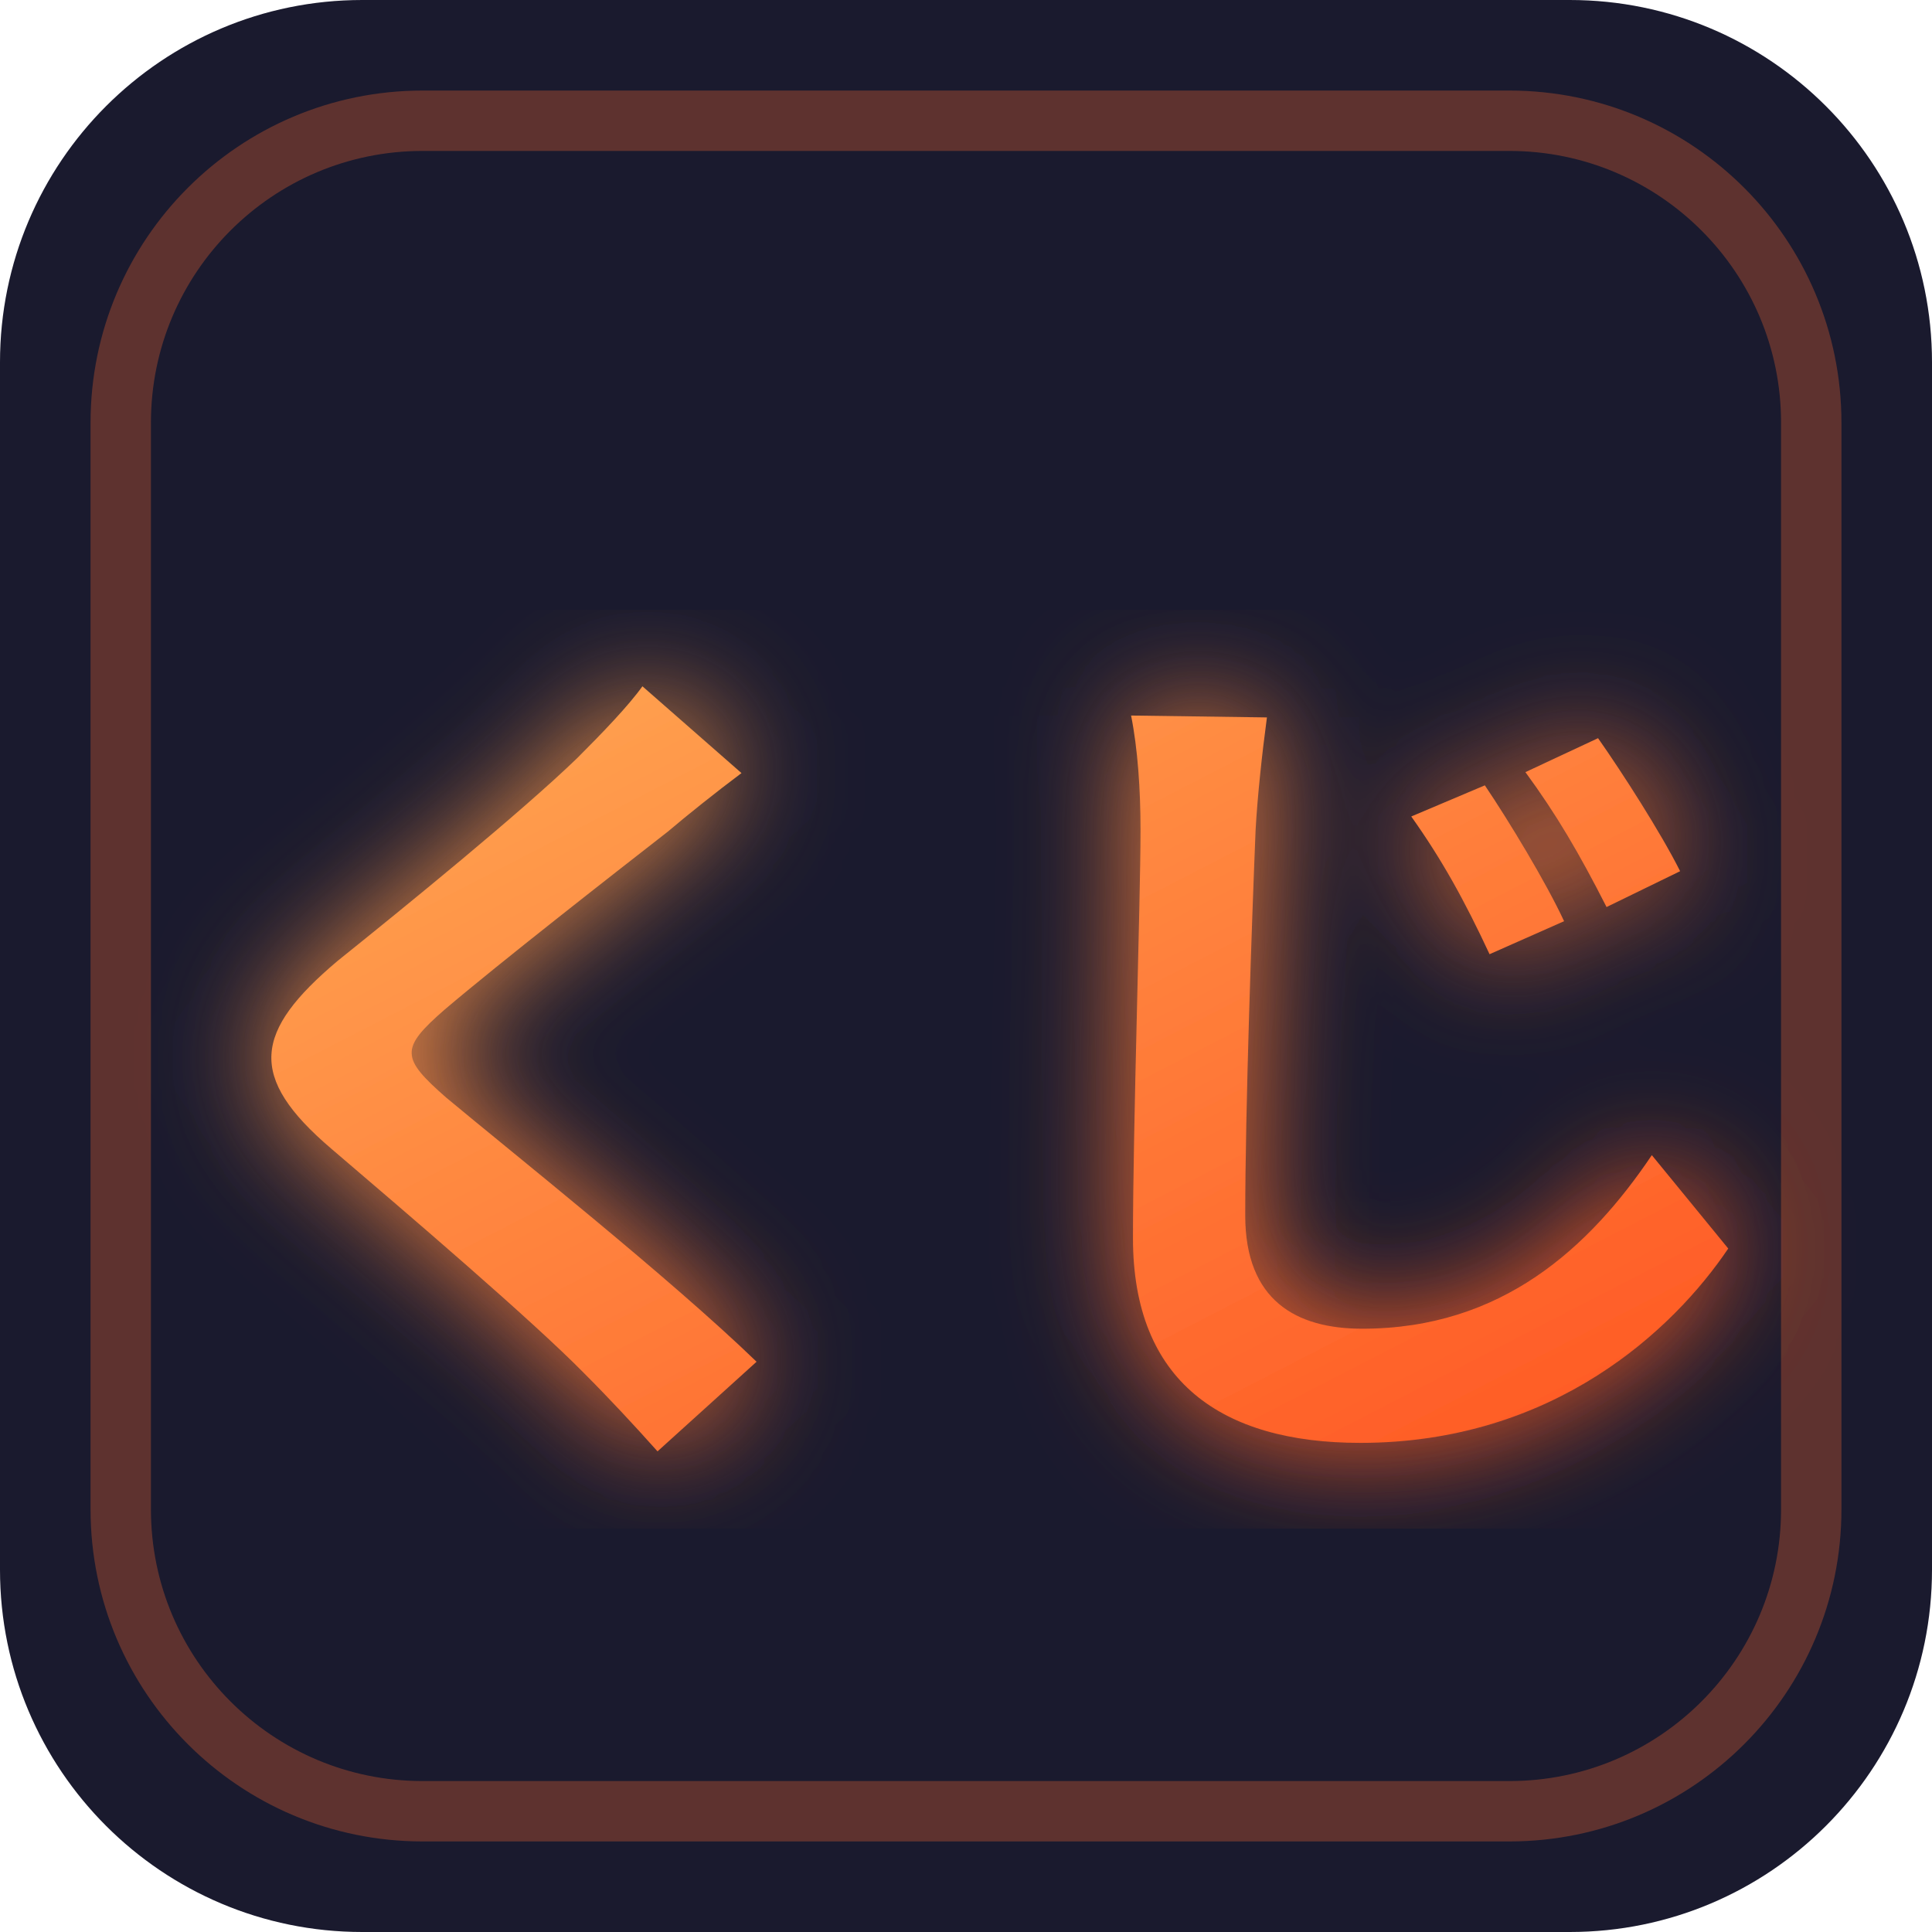
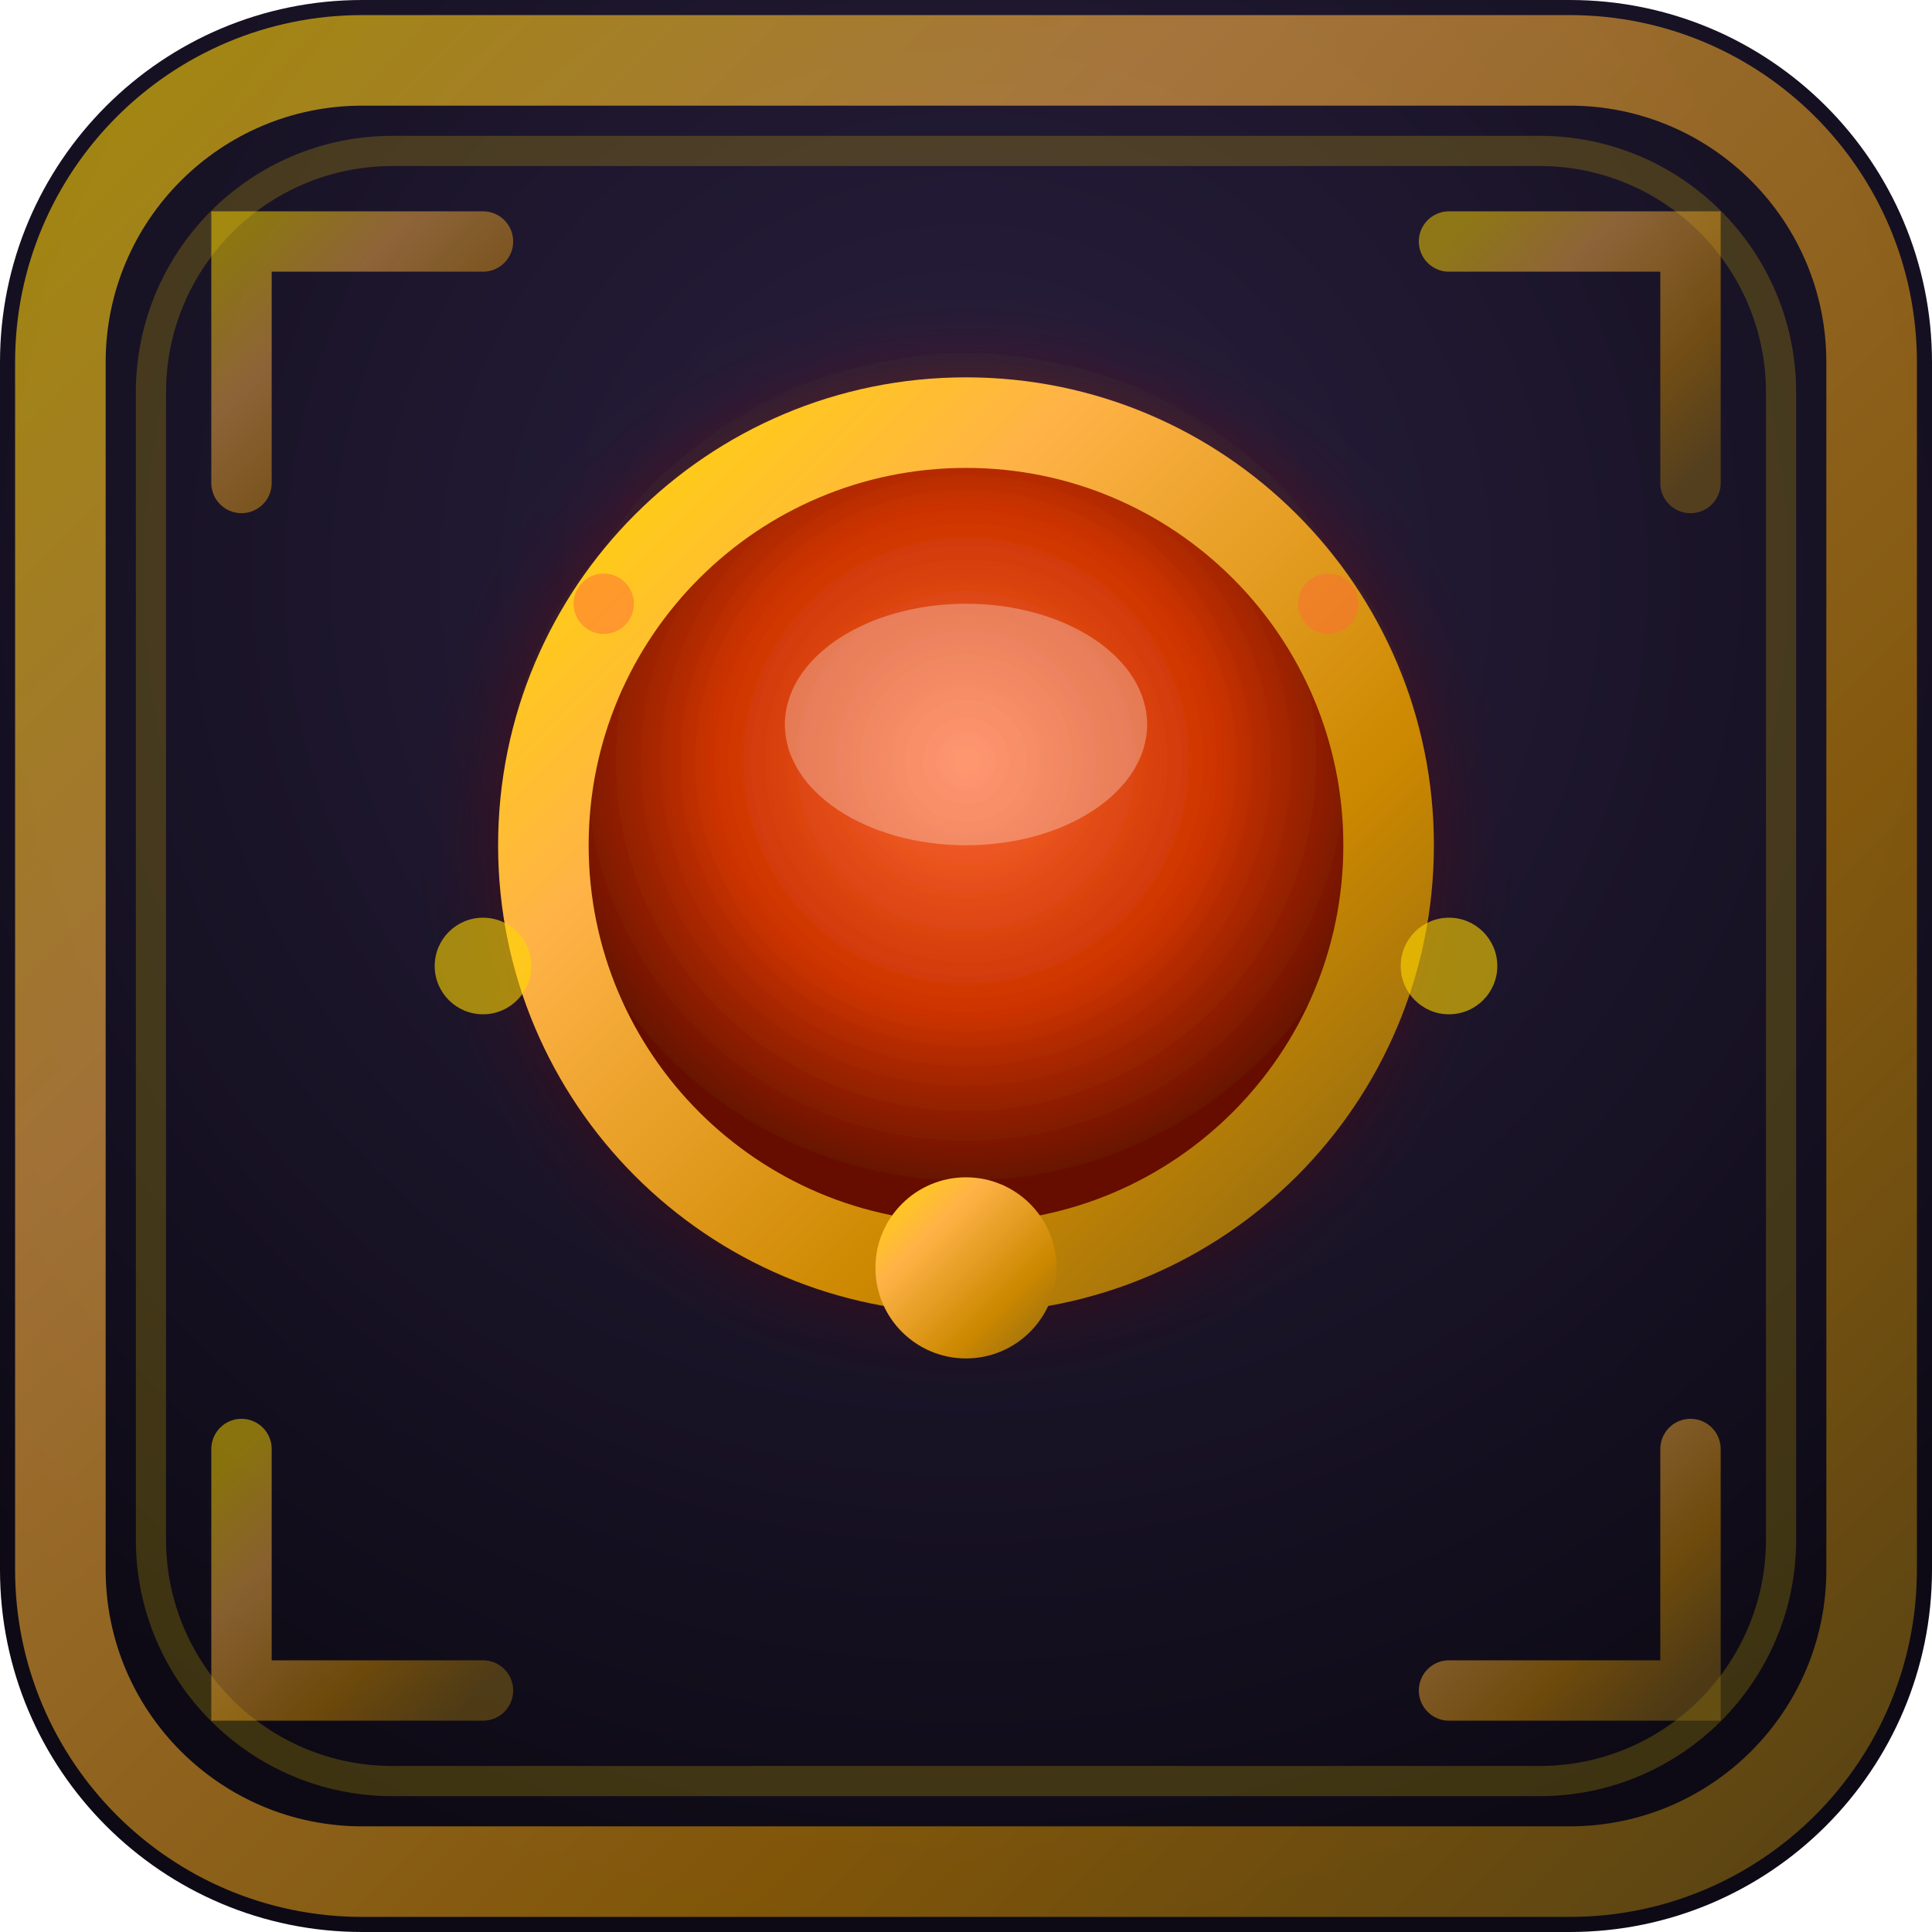
<svg xmlns="http://www.w3.org/2000/svg" viewBox="0 0 32 32">
  <defs>
-     <linearGradient id="textGrad" x1="0%" y1="0%" x2="100%" y2="100%">
-       <stop offset="0%" stop-color="#ffaa55" />
-       <stop offset="100%" stop-color="#ff5522" />
+     <linearGradient id="gold" x1="0%" y1="0%" x2="100%" y2="100%">
+       <stop offset="0%" stop-color="#ffd700" />
+       <stop offset="30%" stop-color="#ffb347" />
+       <stop offset="70%" stop-color="#cc8800" />
+       <stop offset="100%" stop-color="#8b6914" />
    </linearGradient>
-     <filter id="glow">
-       <feGaussianBlur stdDeviation="1" result="blur" />
-       <feMerge>
-         <feMergeNode in="blur" />
-         <feMergeNode in="SourceGraphic" />
-       </feMerge>
+     <radialGradient id="orbGlow" cx="50%" cy="40%" r="50%">
+       <stop offset="0%" stop-color="#ff6b35" />
+       <stop offset="60%" stop-color="#cc3300" />
+       <stop offset="100%" stop-color="#661100" />
+     </radialGradient>
+     <radialGradient id="bg" cx="50%" cy="30%" r="70%">
+       <stop offset="0%" stop-color="#2a2040" />
+       <stop offset="100%" stop-color="#0d0a15" />
+     </radialGradient>
+     <filter id="glow" x="-50%" y="-50%" width="200%" height="200%">
+       <feGaussianBlur in="SourceGraphic" stdDeviation="1" result="blur" />
+       <feComposite in="SourceGraphic" in2="blur" operator="over" />
+     </filter>
+     <filter id="innerShadow">
+       <feOffset dx="0" dy="1" />
+       <feGaussianBlur stdDeviation="0.5" />
+       <feComposite operator="out" in="SourceGraphic" />
+       <feColorMatrix type="matrix" values="0 0 0 0 0  0 0 0 0 0  0 0 0 0 0  0 0 0 0.5 0" />
+       <feBlend in="SourceGraphic" mode="normal" />
    </filter>
  </defs>
-   <rect width="32" height="32" rx="6" fill="#1a1a2e" />
-   <rect x="2" y="2" width="28" height="28" rx="5" fill="none" stroke="#ff6b35" stroke-opacity="0.3" stroke-width="1" />
-   <text x="16" y="18" text-anchor="middle" dominant-baseline="middle" font-family="sans-serif" font-weight="bold" font-size="14" fill="url(#textGrad)" filter="url(#glow)">くじ</text>
+   <rect width="32" height="32" rx="6" fill="url(#bg)" />
+   <rect x="1" y="1" width="30" height="30" rx="5" fill="none" stroke="url(#gold)" stroke-width="1.5" stroke-opacity="0.6" />
+   <rect x="2.5" y="2.5" width="27" height="27" rx="4" fill="none" stroke="#ffd700" stroke-width="0.5" stroke-opacity="0.2" />
+   <circle cx="16" cy="14" r="7" fill="url(#orbGlow)" filter="url(#glow)" />
+   <ellipse cx="16" cy="12" rx="3" ry="2" fill="rgba(255,255,255,0.3)" />
+   <circle cx="16" cy="14" r="7" fill="none" stroke="url(#gold)" stroke-width="1.5" />
+   <line x1="16" y1="21" x2="16" y2="28" stroke="url(#gold)" stroke-width="2" stroke-linecap="round" />
+   <circle cx="16" cy="21" r="1.5" fill="url(#gold)" />
+   <path d="M4 8 L4 4 L8 4" fill="none" stroke="url(#gold)" stroke-width="1" stroke-opacity="0.5" stroke-linecap="round" />
+   <path d="M28 8 L28 4 L24 4" fill="none" stroke="url(#gold)" stroke-width="1" stroke-opacity="0.5" stroke-linecap="round" />
+   <path d="M4 24 L4 28 L8 28" fill="none" stroke="url(#gold)" stroke-width="1" stroke-opacity="0.5" stroke-linecap="round" />
+   <path d="M28 24 L28 28 L24 28" fill="none" stroke="url(#gold)" stroke-width="1" stroke-opacity="0.5" stroke-linecap="round" />
+   <circle cx="8" cy="16" r="0.8" fill="#ffd700" opacity="0.6" />
+   <circle cx="24" cy="16" r="0.8" fill="#ffd700" opacity="0.6" />
+   <circle cx="10" cy="10" r="0.5" fill="#ff6b35" opacity="0.5" />
+   <circle cx="22" cy="10" r="0.5" fill="#ff6b35" opacity="0.5" />
</svg>
